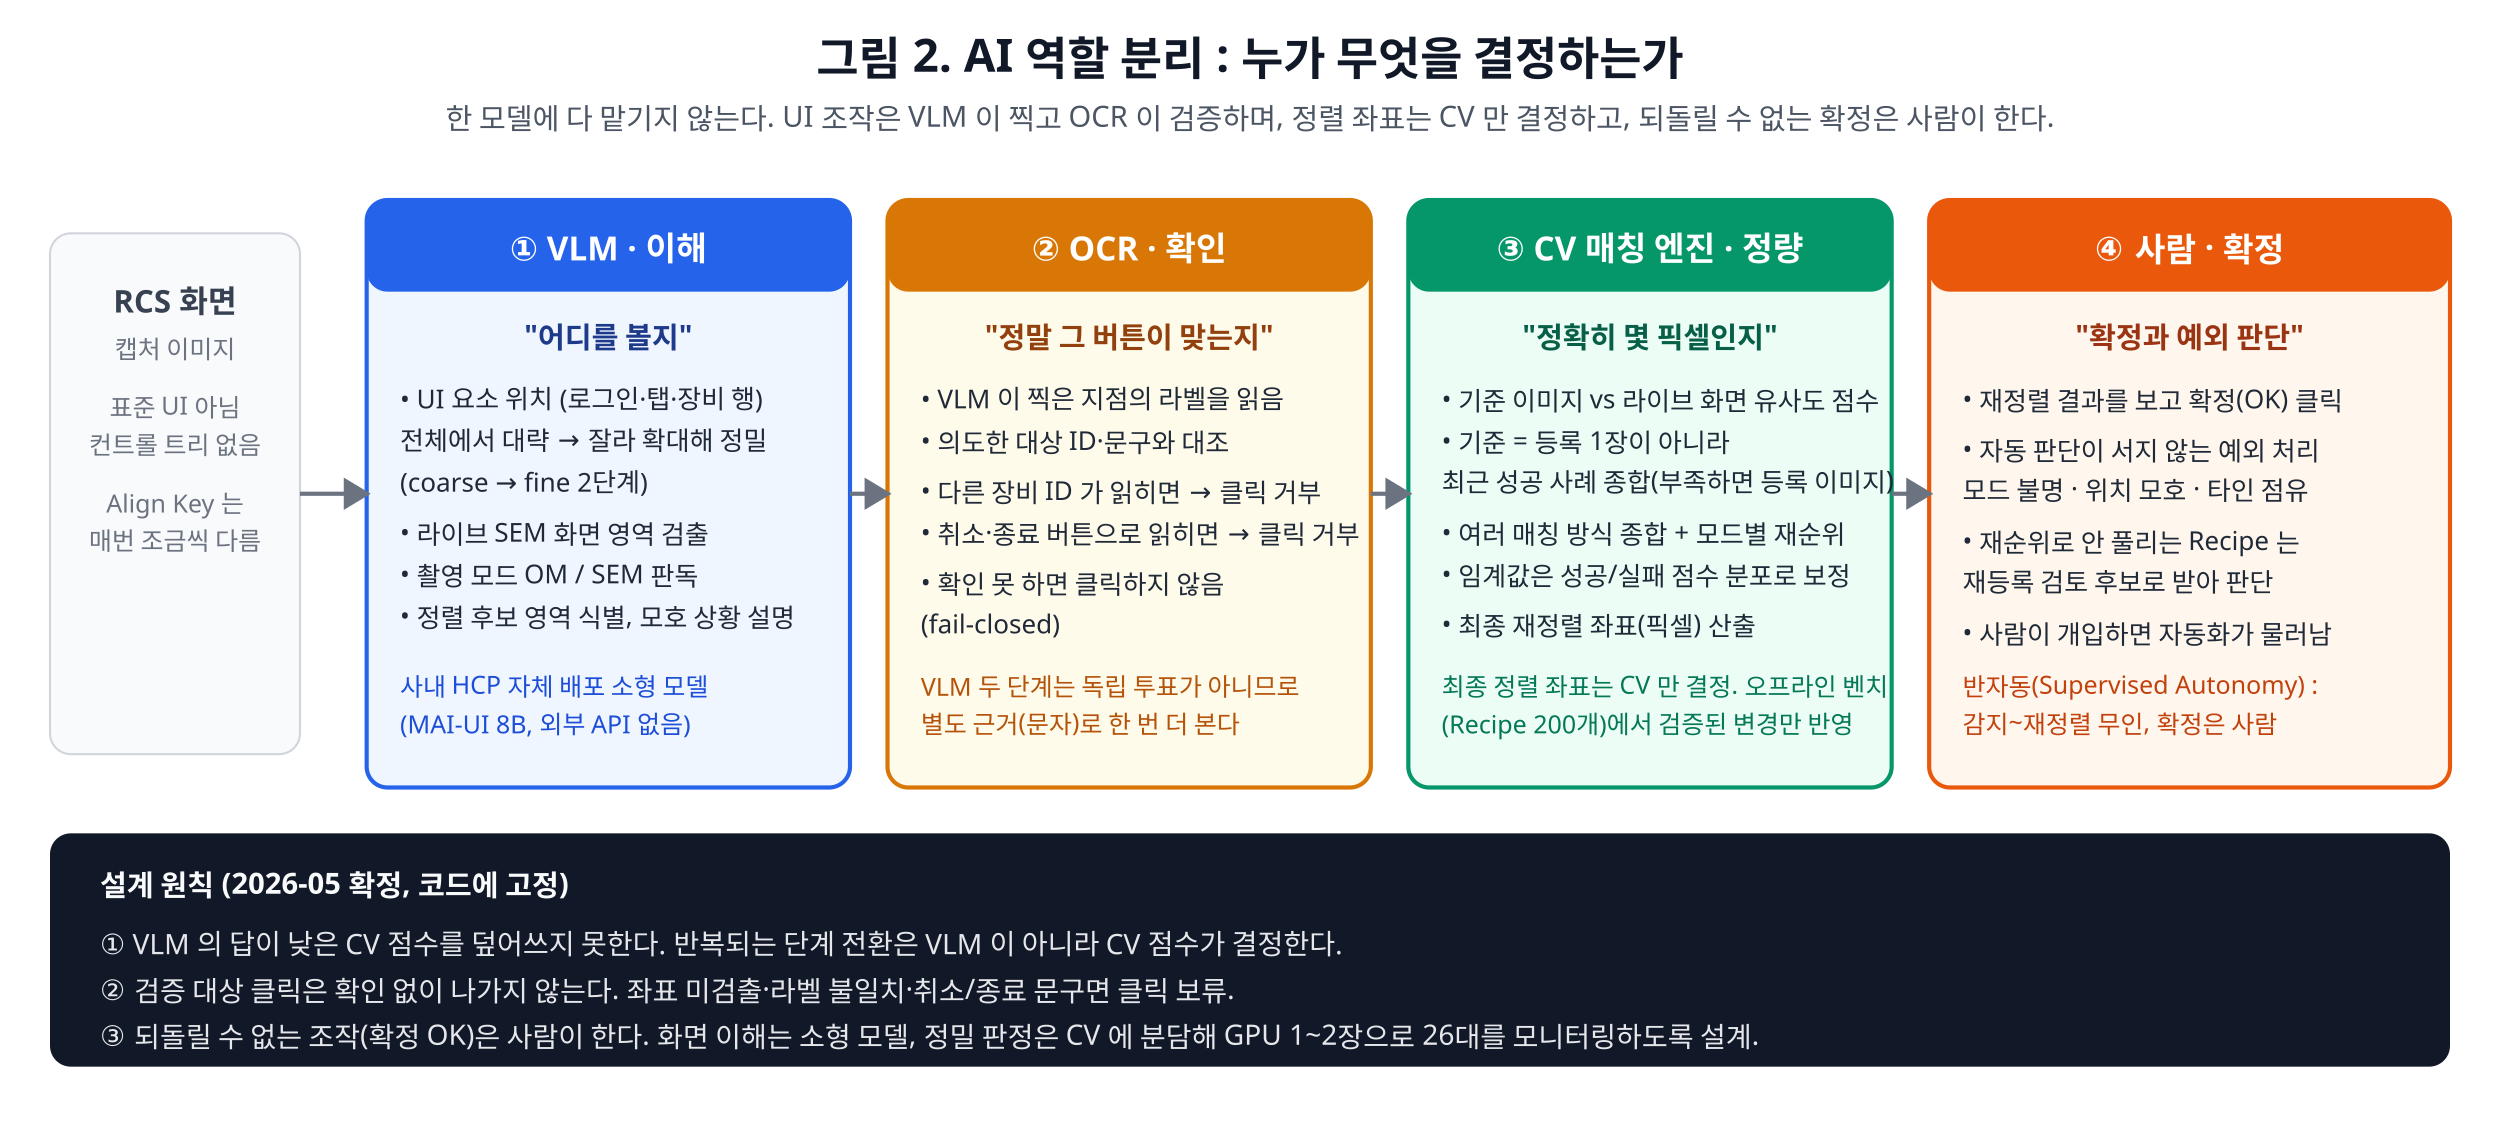
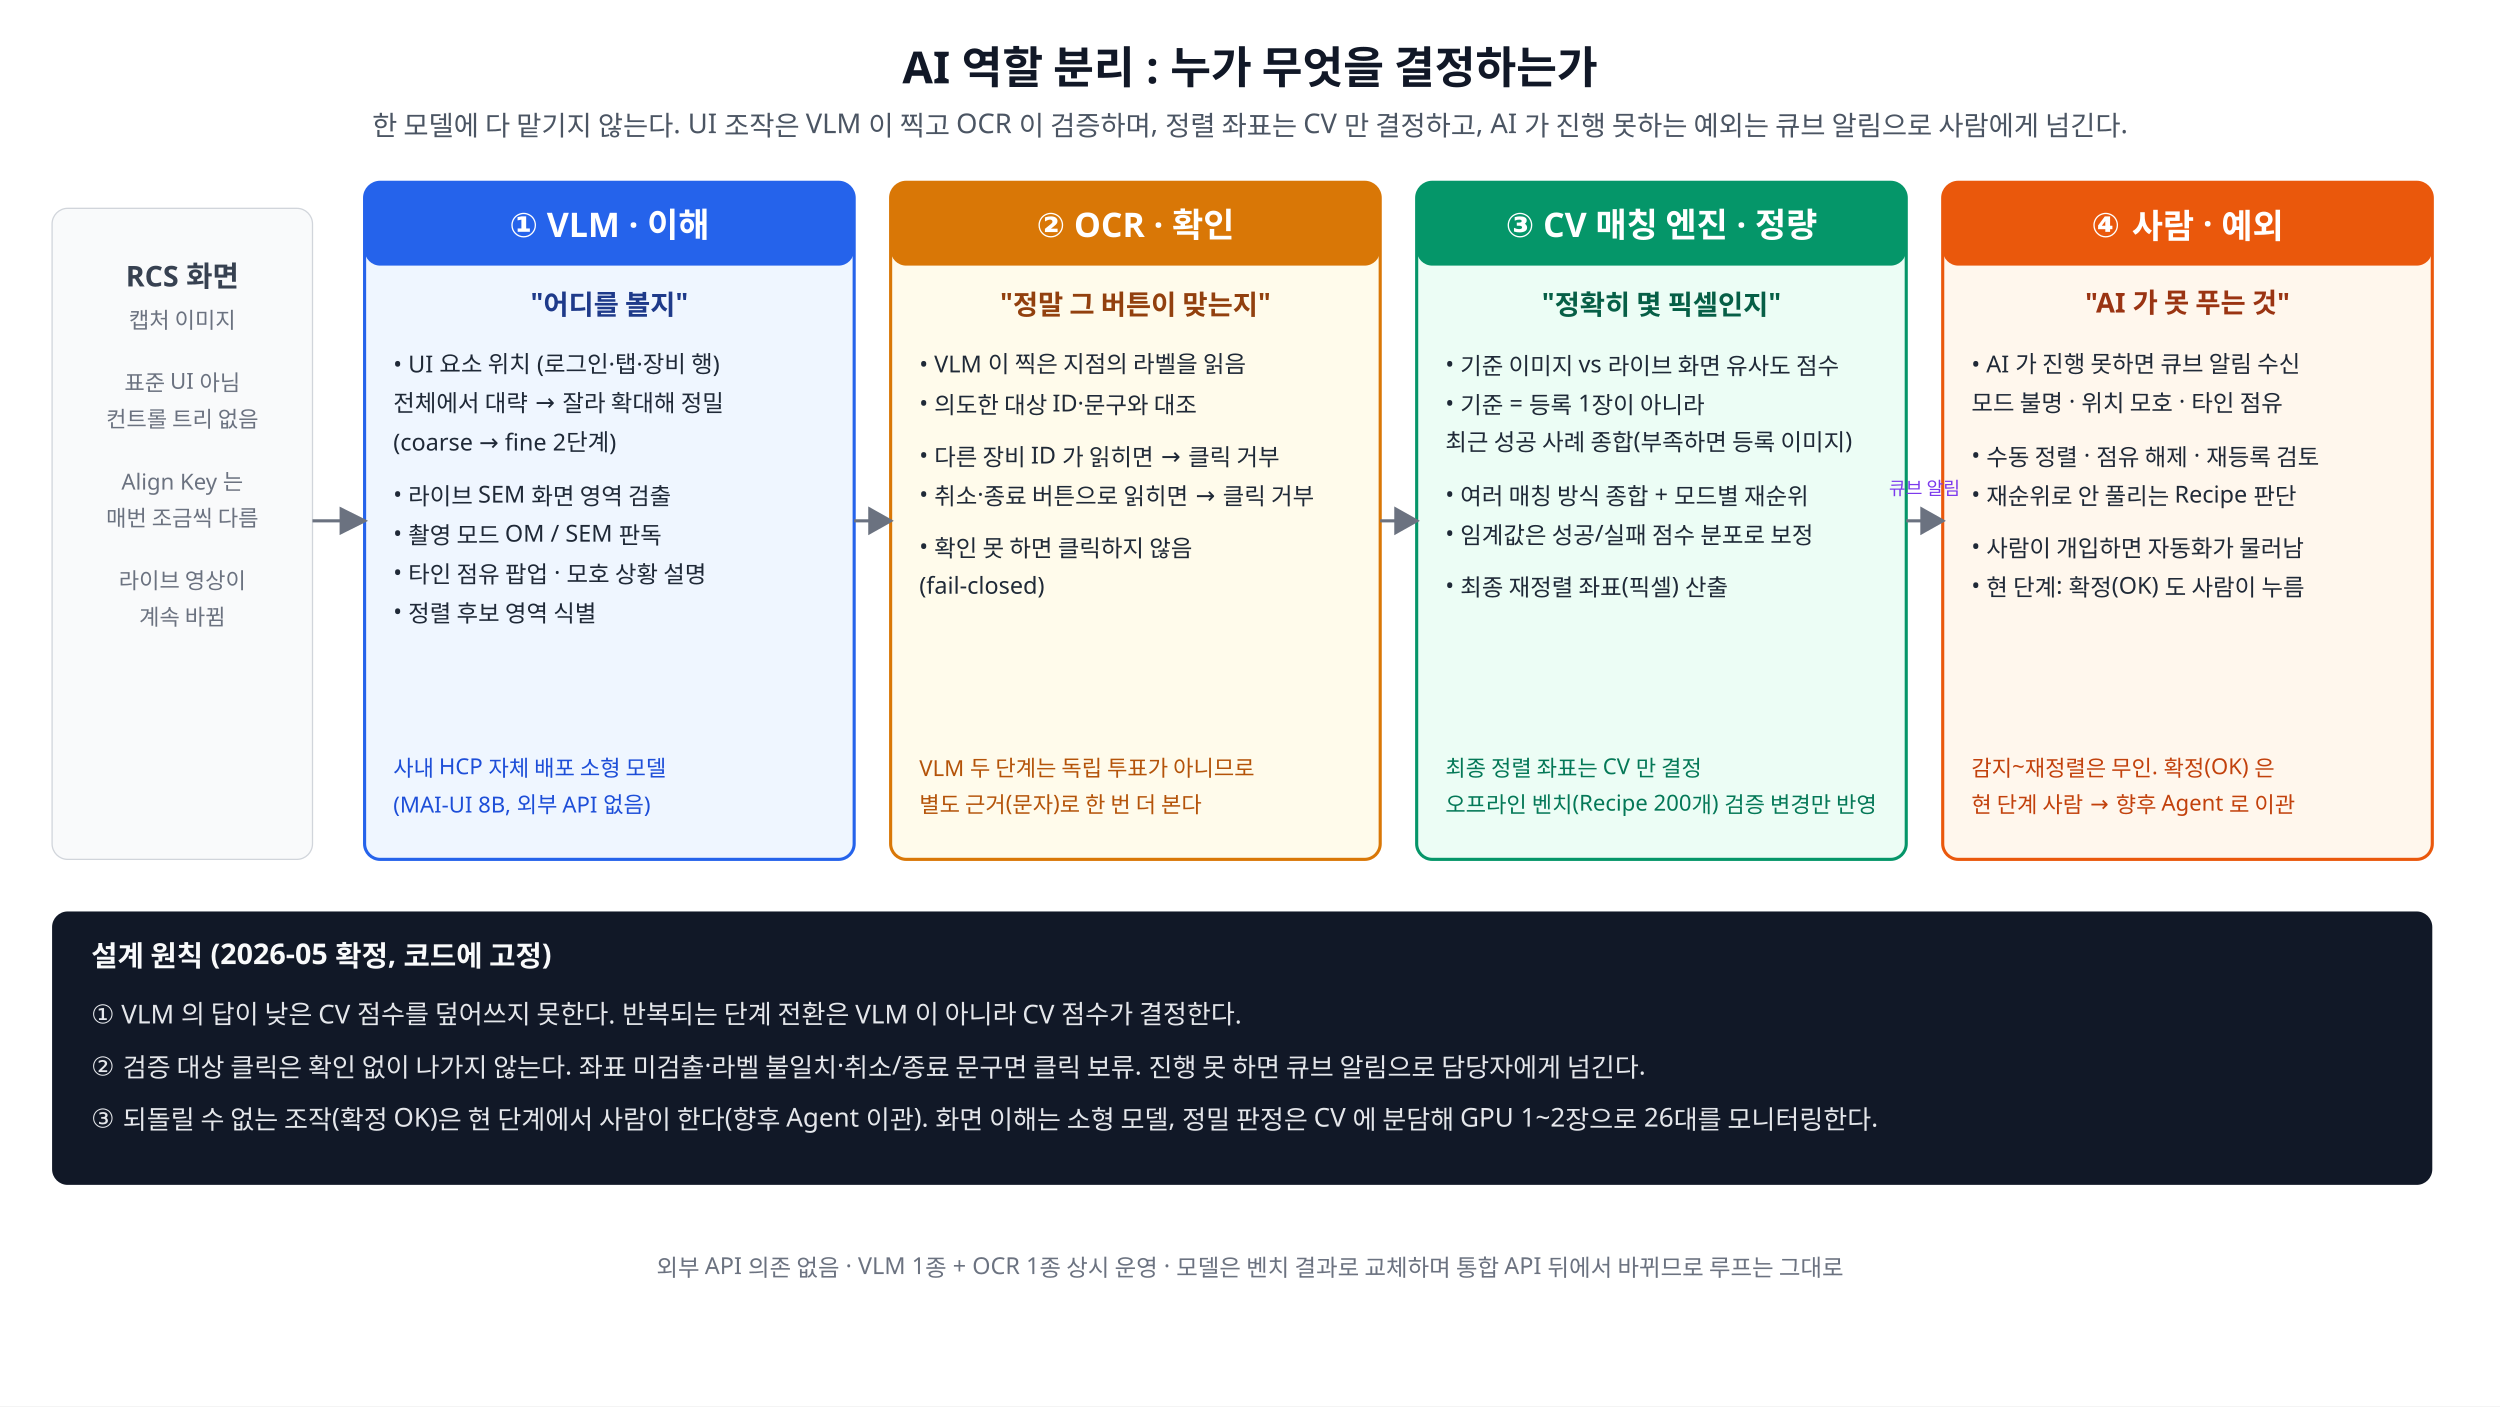
- <svg xmlns="http://www.w3.org/2000/svg" width="1200" height="540" viewBox="0 0 1200 540" font-family="Apple SD Gothic Neo, Malgun Gothic, NanumGothic, sans-serif">
-   <rect width="1200" height="540" fill="#ffffff" />
-   <text x="600" y="36" text-anchor="middle" font-size="22" font-weight="700" fill="#111827">그림 2. AI 역할 분리 : 누가 무엇을 결정하는가</text>
-   <text x="600" y="62" text-anchor="middle" font-size="14" fill="#4b5563">한 모델에 다 맡기지 않는다. UI 조작은 VLM 이 찍고 OCR 이 검증하며, 정렬 좌표는 CV 만 결정하고, 되돌릴 수 없는 확정은 사람이 한다.</text>
-   <rect x="24" y="112" width="120" height="250" rx="10" fill="#f9fafb" stroke="#d1d5db" />
-   <text x="84" y="150" text-anchor="middle" font-size="15" font-weight="700" fill="#374151">RCS 화면</text>
-   <text x="84" y="172" text-anchor="middle" font-size="12" fill="#6b7280">캡처 이미지</text>
-   <text x="84" y="200" text-anchor="middle" font-size="12" fill="#6b7280">표준 UI 아님</text>
-   <text x="84" y="218" text-anchor="middle" font-size="12" fill="#6b7280">컨트롤 트리 없음</text>
-   <text x="84" y="246" text-anchor="middle" font-size="12" fill="#6b7280">Align Key 는</text>
-   <text x="84" y="264" text-anchor="middle" font-size="12" fill="#6b7280">매번 조금씩 다름</text>
-   <rect x="176" y="96" width="232" height="282" rx="10" fill="#eff6ff" stroke="#2563eb" stroke-width="2" />
-   <rect x="176" y="96" width="232" height="44" rx="10" fill="#2563eb" />
-   <text x="292" y="125" text-anchor="middle" font-size="16" font-weight="700" fill="#ffffff">① VLM  ·  이해</text>
-   <text x="292" y="166" text-anchor="middle" font-size="14" font-weight="700" fill="#1e3a8a">"어디를 볼지"</text>
-   <g font-size="12.5" fill="#1f2937">
-     <text x="192" y="196">• UI 요소 위치 (로그인·탭·장비 행)</text>
-     <text x="192" y="216">   전체에서 대략 → 잘라 확대해 정밀</text>
-     <text x="192" y="236">   (coarse → fine 2단계)</text>
-     <text x="192" y="260">• 라이브 SEM 화면 영역 검출</text>
-     <text x="192" y="280">• 촬영 모드 OM / SEM 판독</text>
-     <text x="192" y="300">• 정렬 후보 영역 식별, 모호 상황 설명</text>
+ <svg xmlns="http://www.w3.org/2000/svg" width="1920" height="1080" viewBox="0 0 1920 1080" font-family="Apple SD Gothic Neo, Malgun Gothic, NanumGothic, sans-serif">
+   <rect width="1920" height="1080" fill="#ffffff" />
+   <text x="960" y="64" text-anchor="middle" font-size="34" font-weight="700" fill="#111827">AI 역할 분리 : 누가 무엇을 결정하는가</text>
+   <text x="960" y="104" text-anchor="middle" font-size="21" fill="#4b5563">한 모델에 다 맡기지 않는다. UI 조작은 VLM 이 찍고 OCR 이 검증하며, 정렬 좌표는 CV 만 결정하고, AI 가 진행 못하는 예외는 큐브 알림으로 사람에게 넘긴다.</text>
+   <rect x="40" y="160" width="200" height="500" rx="12" fill="#f9fafb" stroke="#d1d5db" />
+   <text x="140" y="220" text-anchor="middle" font-size="22" font-weight="700" fill="#374151">RCS 화면</text>
+   <g font-size="17" fill="#6b7280" text-anchor="middle">
+     <text x="140" y="252">캡처 이미지</text>
+     <text x="140" y="300">표준 UI 아님</text>
+     <text x="140" y="328">컨트롤 트리 없음</text>
+     <text x="140" y="376">Align Key 는</text>
+     <text x="140" y="404">매번 조금씩 다름</text>
+     <text x="140" y="452">라이브 영상이</text>
+     <text x="140" y="480">계속 바뀜</text>
  </g>
-   <text x="192" y="334" font-size="12" fill="#1d4ed8">사내 HCP 자체 배포 소형 모델</text>
-   <text x="192" y="352" font-size="12" fill="#1d4ed8">(MAI-UI 8B, 외부 API 없음)</text>
-   <rect x="426" y="96" width="232" height="282" rx="10" fill="#fffbeb" stroke="#d97706" stroke-width="2" />
-   <rect x="426" y="96" width="232" height="44" rx="10" fill="#d97706" />
-   <text x="542" y="125" text-anchor="middle" font-size="16" font-weight="700" fill="#ffffff">② OCR  ·  확인</text>
-   <text x="542" y="166" text-anchor="middle" font-size="14" font-weight="700" fill="#92400e">"정말 그 버튼이 맞는지"</text>
-   <g font-size="12.5" fill="#1f2937">
-     <text x="442" y="196">• VLM 이 찍은 지점의 라벨을 읽음</text>
-     <text x="442" y="216">• 의도한 대상 ID·문구와 대조</text>
-     <text x="442" y="240">• 다른 장비 ID 가 읽히면 → 클릭 거부</text>
-     <text x="442" y="260">• 취소·종료 버튼으로 읽히면 → 클릭 거부</text>
-     <text x="442" y="284">• 확인 못 하면 클릭하지 않음</text>
-     <text x="442" y="304">   (fail-closed)</text>
+   <rect x="280" y="140" width="376" height="520" rx="12" fill="#eff6ff" stroke="#2563eb" stroke-width="2.4" />
+   <rect x="280" y="140" width="376" height="64" rx="12" fill="#2563eb" />
+   <text x="468" y="182" text-anchor="middle" font-size="26" font-weight="700" fill="#ffffff">① VLM  ·  이해</text>
+   <text x="468" y="240" text-anchor="middle" font-size="21" font-weight="700" fill="#1e3a8a">"어디를 볼지"</text>
+   <g font-size="18" fill="#1f2937">
+     <text x="302" y="286">• UI 요소 위치 (로그인·탭·장비 행)</text>
+     <text x="302" y="316">   전체에서 대략 → 잘라 확대해 정밀</text>
+     <text x="302" y="346">   (coarse → fine 2단계)</text>
+     <text x="302" y="386">• 라이브 SEM 화면 영역 검출</text>
+     <text x="302" y="416">• 촬영 모드 OM / SEM 판독</text>
+     <text x="302" y="446">• 타인 점유 팝업 · 모호 상황 설명</text>
+     <text x="302" y="476">• 정렬 후보 영역 식별</text>
  </g>
-   <text x="442" y="334" font-size="12" fill="#b45309">VLM 두 단계는 독립 투표가 아니므로</text>
-   <text x="442" y="352" font-size="12" fill="#b45309">별도 근거(문자)로 한 번 더 본다</text>
-   <rect x="676" y="96" width="232" height="282" rx="10" fill="#ecfdf5" stroke="#059669" stroke-width="2" />
-   <rect x="676" y="96" width="232" height="44" rx="10" fill="#059669" />
-   <text x="792" y="125" text-anchor="middle" font-size="16" font-weight="700" fill="#ffffff">③ CV 매칭 엔진  ·  정량</text>
-   <text x="792" y="166" text-anchor="middle" font-size="14" font-weight="700" fill="#065f46">"정확히 몇 픽셀인지"</text>
-   <g font-size="12.5" fill="#1f2937">
-     <text x="692" y="196">• 기준 이미지 vs 라이브 화면 유사도 점수</text>
-     <text x="692" y="216">• 기준 = 등록 1장이 아니라</text>
-     <text x="692" y="236">   최근 성공 사례 종합(부족하면 등록 이미지)</text>
-     <text x="692" y="260">• 여러 매칭 방식 종합 + 모드별 재순위</text>
-     <text x="692" y="280">• 임계값은 성공/실패 점수 분포로 보정</text>
-     <text x="692" y="304">• 최종 재정렬 좌표(픽셀) 산출</text>
+   <text x="302" y="596" font-size="17" fill="#1d4ed8">사내 HCP 자체 배포 소형 모델</text>
+   <text x="302" y="624" font-size="17" fill="#1d4ed8">(MAI-UI 8B, 외부 API 없음)</text>
+   <rect x="684" y="140" width="376" height="520" rx="12" fill="#fffbeb" stroke="#d97706" stroke-width="2.4" />
+   <rect x="684" y="140" width="376" height="64" rx="12" fill="#d97706" />
+   <text x="872" y="182" text-anchor="middle" font-size="26" font-weight="700" fill="#ffffff">② OCR  ·  확인</text>
+   <text x="872" y="240" text-anchor="middle" font-size="21" font-weight="700" fill="#92400e">"정말 그 버튼이 맞는지"</text>
+   <g font-size="18" fill="#1f2937">
+     <text x="706" y="286">• VLM 이 찍은 지점의 라벨을 읽음</text>
+     <text x="706" y="316">• 의도한 대상 ID·문구와 대조</text>
+     <text x="706" y="356">• 다른 장비 ID 가 읽히면 → 클릭 거부</text>
+     <text x="706" y="386">• 취소·종료 버튼으로 읽히면 → 클릭 거부</text>
+     <text x="706" y="426">• 확인 못 하면 클릭하지 않음</text>
+     <text x="706" y="456">   (fail-closed)</text>
  </g>
-   <text x="692" y="334" font-size="12" fill="#047857">최종 정렬 좌표는 CV 만 결정. 오프라인 벤치</text>
-   <text x="692" y="352" font-size="12" fill="#047857">(Recipe 200개)에서 검증된 변경만 반영</text>
-   <rect x="926" y="96" width="250" height="282" rx="10" fill="#fff7ed" stroke="#ea580c" stroke-width="2" />
-   <rect x="926" y="96" width="250" height="44" rx="10" fill="#ea580c" />
-   <text x="1051" y="125" text-anchor="middle" font-size="16" font-weight="700" fill="#ffffff">④ 사람  ·  확정</text>
-   <text x="1051" y="166" text-anchor="middle" font-size="14" font-weight="700" fill="#9a3412">"확정과 예외 판단"</text>
-   <g font-size="12.5" fill="#1f2937">
-     <text x="942" y="196">• 재정렬 결과를 보고 확정(OK) 클릭</text>
-     <text x="942" y="220">• 자동 판단이 서지 않는 예외 처리</text>
-     <text x="942" y="240">   모드 불명 · 위치 모호 · 타인 점유</text>
-     <text x="942" y="264">• 재순위로 안 풀리는 Recipe 는</text>
-     <text x="942" y="284">   재등록 검토 후보로 받아 판단</text>
-     <text x="942" y="308">• 사람이 개입하면 자동화가 물러남</text>
+   <text x="706" y="596" font-size="17" fill="#b45309">VLM 두 단계는 독립 투표가 아니므로</text>
+   <text x="706" y="624" font-size="17" fill="#b45309">별도 근거(문자)로 한 번 더 본다</text>
+   <rect x="1088" y="140" width="376" height="520" rx="12" fill="#ecfdf5" stroke="#059669" stroke-width="2.4" />
+   <rect x="1088" y="140" width="376" height="64" rx="12" fill="#059669" />
+   <text x="1276" y="182" text-anchor="middle" font-size="26" font-weight="700" fill="#ffffff">③ CV 매칭 엔진  ·  정량</text>
+   <text x="1276" y="240" text-anchor="middle" font-size="21" font-weight="700" fill="#065f46">"정확히 몇 픽셀인지"</text>
+   <g font-size="18" fill="#1f2937">
+     <text x="1110" y="286">• 기준 이미지 vs 라이브 화면 유사도 점수</text>
+     <text x="1110" y="316">• 기준 = 등록 1장이 아니라</text>
+     <text x="1110" y="346">   최근 성공 사례 종합(부족하면 등록 이미지)</text>
+     <text x="1110" y="386">• 여러 매칭 방식 종합 + 모드별 재순위</text>
+     <text x="1110" y="416">• 임계값은 성공/실패 점수 분포로 보정</text>
+     <text x="1110" y="456">• 최종 재정렬 좌표(픽셀) 산출</text>
  </g>
-   <text x="942" y="334" font-size="12" fill="#c2410c">반자동(Supervised Autonomy) :</text>
-   <text x="942" y="352" font-size="12" fill="#c2410c">감지~재정렬 무인, 확정은 사람</text>
-   <g stroke="#6b7280" stroke-width="2" fill="#6b7280">
-     <path d="M144 237 L172 237" />
-     <path d="M166 231 L176 237 L166 243 Z" />
-     <path d="M408 237 L422 237" />
-     <path d="M416 231 L426 237 L416 243 Z" />
-     <path d="M658 237 L672 237" />
-     <path d="M666 231 L676 237 L666 243 Z" />
-     <path d="M908 237 L922 237" />
-     <path d="M916 231 L926 237 L916 243 Z" />
+   <text x="1110" y="596" font-size="17" fill="#047857">최종 정렬 좌표는 CV 만 결정</text>
+   <text x="1110" y="624" font-size="17" fill="#047857">오프라인 벤치(Recipe 200개) 검증 변경만 반영</text>
+   <rect x="1492" y="140" width="376" height="520" rx="12" fill="#fff7ed" stroke="#ea580c" stroke-width="2.4" />
+   <rect x="1492" y="140" width="376" height="64" rx="12" fill="#ea580c" />
+   <text x="1680" y="182" text-anchor="middle" font-size="26" font-weight="700" fill="#ffffff">④ 사람  ·  예외</text>
+   <text x="1680" y="240" text-anchor="middle" font-size="21" font-weight="700" fill="#9a3412">"AI 가 못 푸는 것"</text>
+   <g font-size="18" fill="#1f2937">
+     <text x="1514" y="286">• AI 가 진행 못하면 큐브 알림 수신</text>
+     <text x="1514" y="316">   모드 불명 · 위치 모호 · 타인 점유</text>
+     <text x="1514" y="356">• 수동 정렬 · 점유 해제 · 재등록 검토</text>
+     <text x="1514" y="386">• 재순위로 안 풀리는 Recipe 판단</text>
+     <text x="1514" y="426">• 사람이 개입하면 자동화가 물러남</text>
+     <text x="1514" y="456">• 현 단계: 확정(OK) 도 사람이 누름</text>
  </g>
-   <rect x="24" y="400" width="1152" height="112" rx="10" fill="#111827" />
-   <text x="48" y="430" font-size="14" font-weight="700" fill="#f9fafb">설계 원칙 (2026-05 확정, 코드에 고정)</text>
-   <g font-size="13.5" fill="#e5e7eb">
-     <text x="48" y="458">①  VLM 의 답이 낮은 CV 점수를 덮어쓰지 못한다. 반복되는 단계 전환은 VLM 이 아니라 CV 점수가 결정한다.</text>
-     <text x="48" y="480">②  검증 대상 클릭은 확인 없이 나가지 않는다. 좌표 미검출·라벨 불일치·취소/종료 문구면 클릭 보류.</text>
-     <text x="48" y="502">③  되돌릴 수 없는 조작(확정 OK)은 사람이 한다. 화면 이해는 소형 모델, 정밀 판정은 CV 에 분담해 GPU 1~2장으로 26대를 모니터링하도록 설계.</text>
+   <text x="1514" y="596" font-size="17" fill="#c2410c">감지~재정렬은 무인. 확정(OK) 은</text>
+   <text x="1514" y="624" font-size="17" fill="#c2410c">현 단계 사람 → 향후 Agent 로 이관</text>
+   <g stroke="#6b7280" stroke-width="2.4" fill="#6b7280">
+     <path d="M240 400 L266 400" />
+     <path d="M262 391 L280 400 L262 409 Z" />
+     <path d="M656 400 L670 400" />
+     <path d="M668 391 L684 400 L668 409 Z" />
+     <path d="M1060 400 L1074 400" />
+     <path d="M1072 391 L1088 400 L1072 409 Z" />
+     <path d="M1464 400 L1478 400" />
+     <path d="M1476 391 L1492 400 L1476 409 Z" />
  </g>
+   <text x="1478" y="380" text-anchor="middle" font-size="14" fill="#7c3aed">큐브 알림</text>
+   <rect x="40" y="700" width="1828" height="210" rx="12" fill="#111827" />
+   <text x="70" y="742" font-size="22" font-weight="700" fill="#f9fafb">설계 원칙 (2026-05 확정, 코드에 고정)</text>
+   <g font-size="20" fill="#e5e7eb">
+     <text x="70" y="786">①  VLM 의 답이 낮은 CV 점수를 덮어쓰지 못한다. 반복되는 단계 전환은 VLM 이 아니라 CV 점수가 결정한다.</text>
+     <text x="70" y="826">②  검증 대상 클릭은 확인 없이 나가지 않는다. 좌표 미검출·라벨 불일치·취소/종료 문구면 클릭 보류. 진행 못 하면 큐브 알림으로 담당자에게 넘긴다.</text>
+     <text x="70" y="866">③  되돌릴 수 없는 조작(확정 OK)은 현 단계에서 사람이 한다(향후 Agent 이관). 화면 이해는 소형 모델, 정밀 판정은 CV 에 분담해 GPU 1~2장으로 26대를 모니터링한다.</text>
+   </g>
+   <text x="960" y="980" text-anchor="middle" font-size="18" fill="#6b7280">외부 API 의존 없음 · VLM 1종 + OCR 1종 상시 운영 · 모델은 벤치 결과로 교체하며 통합 API 뒤에서 바뀌므로 루프는 그대로</text>
</svg>
